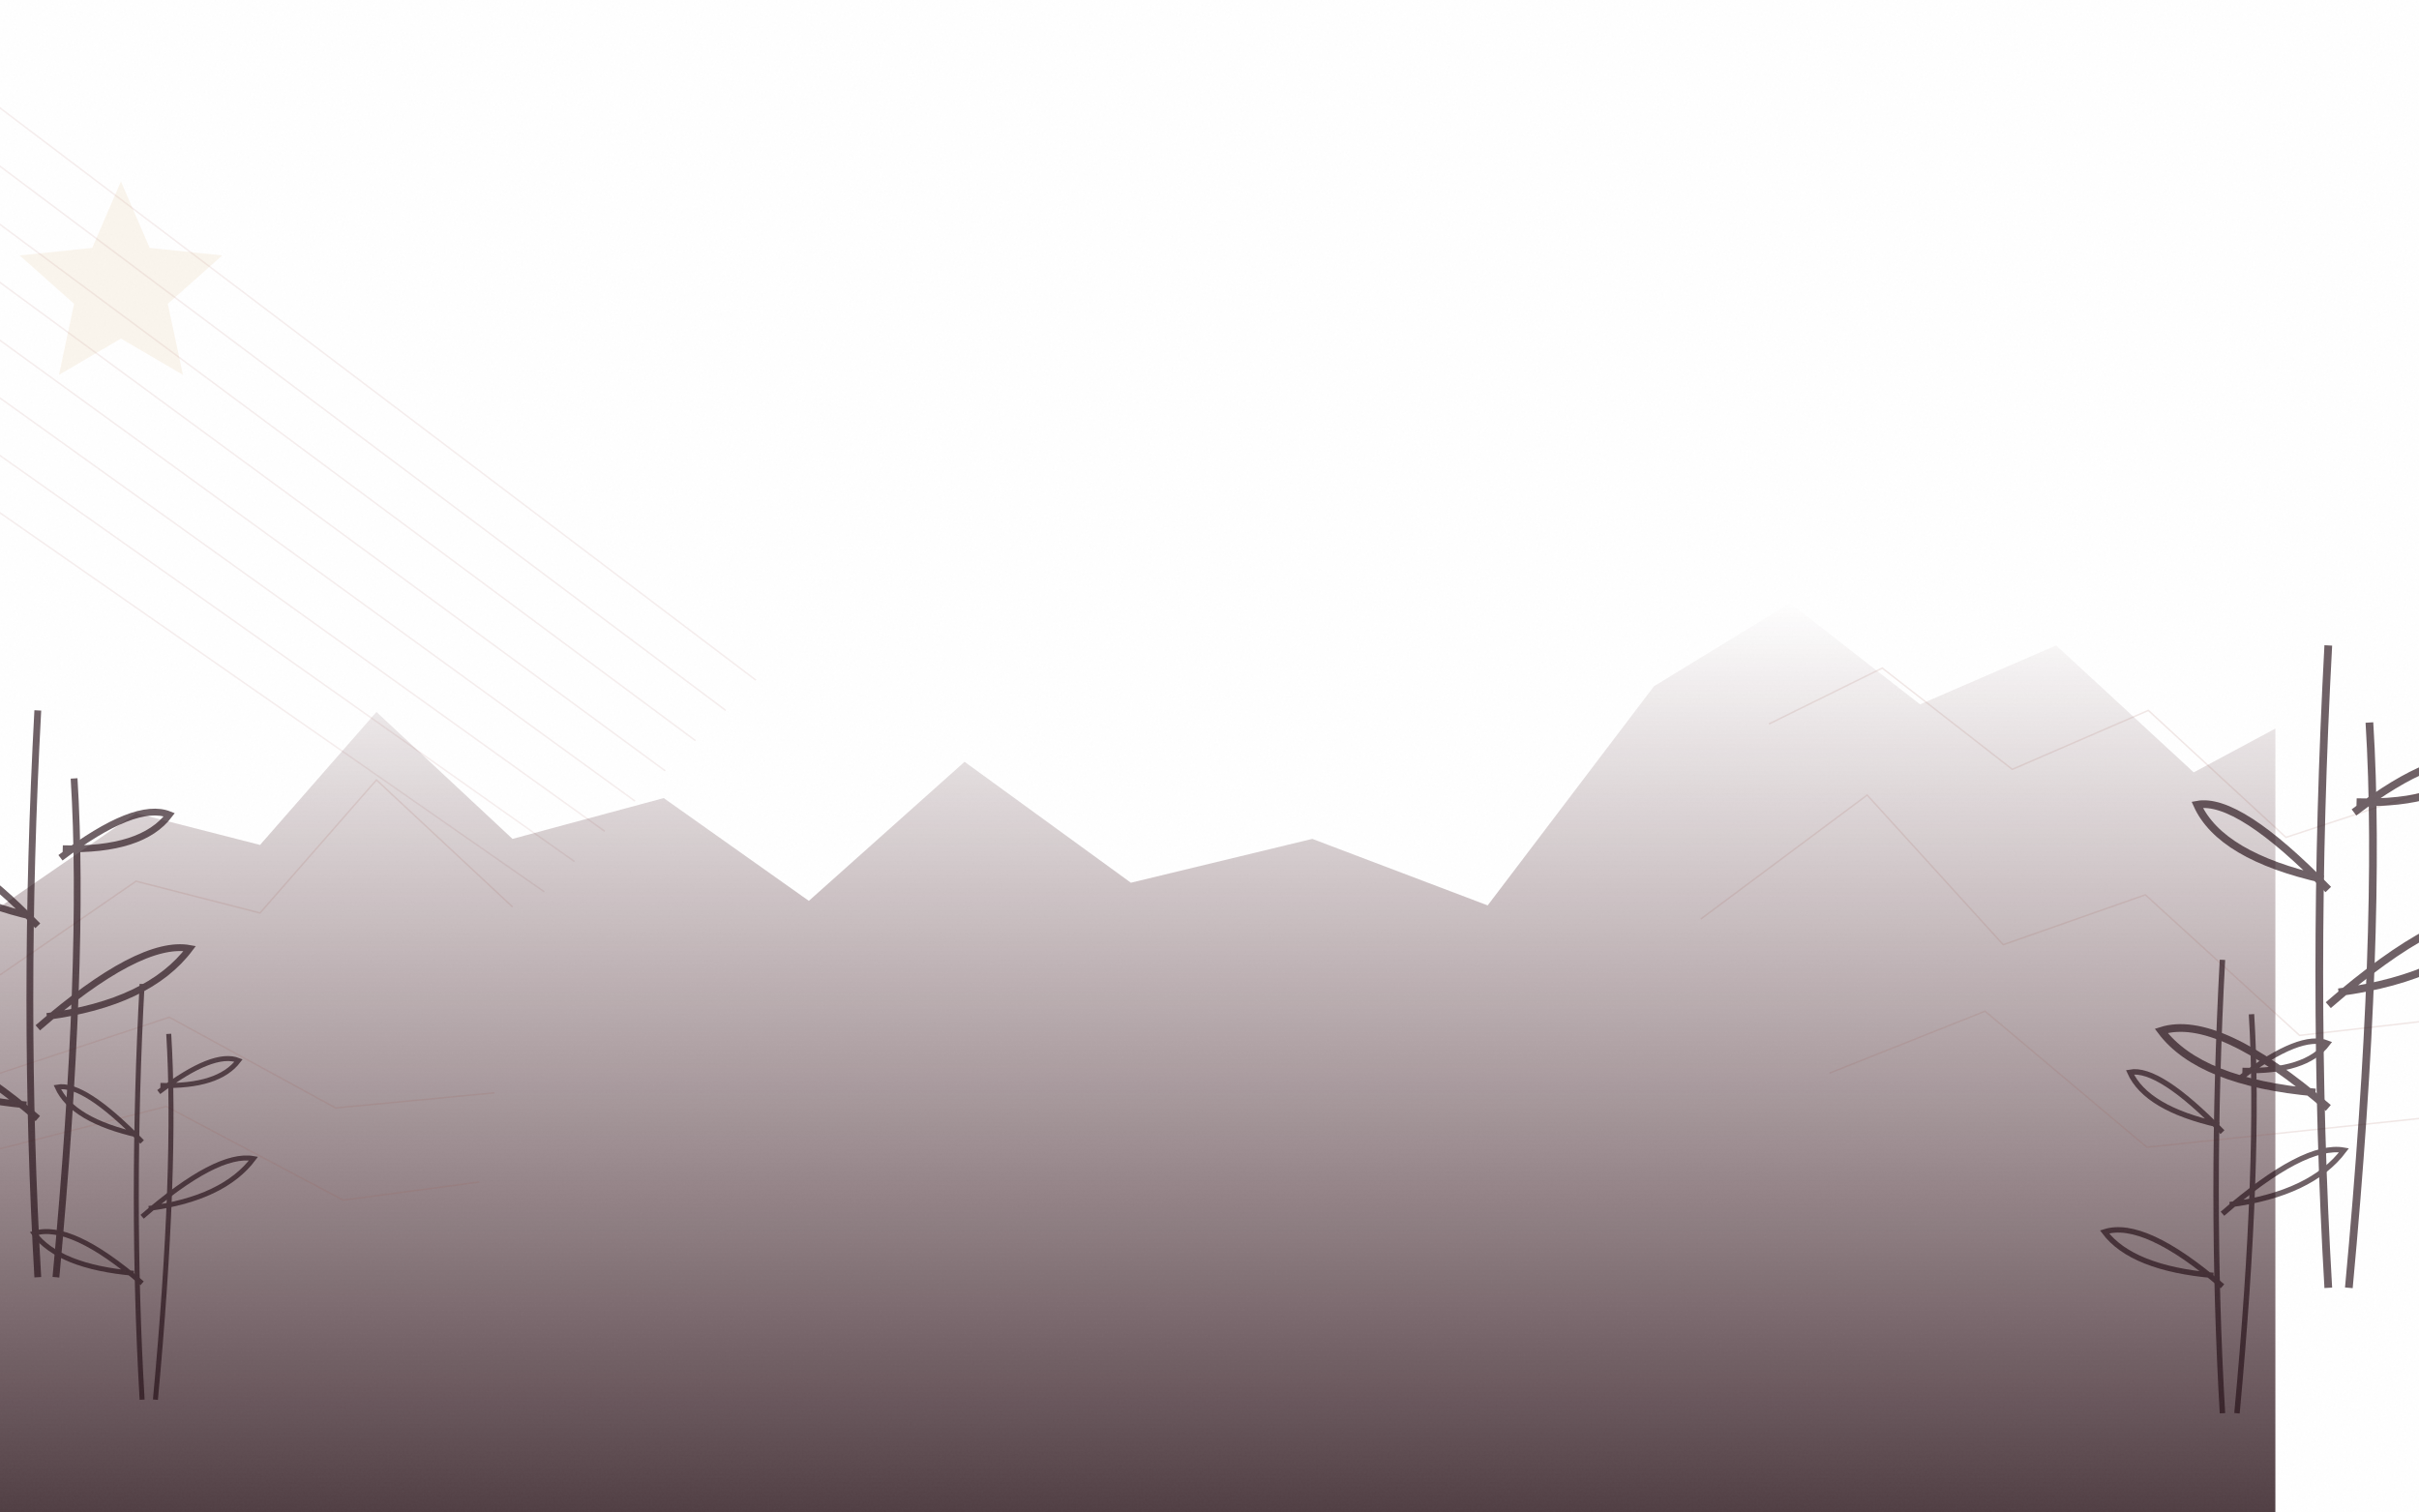
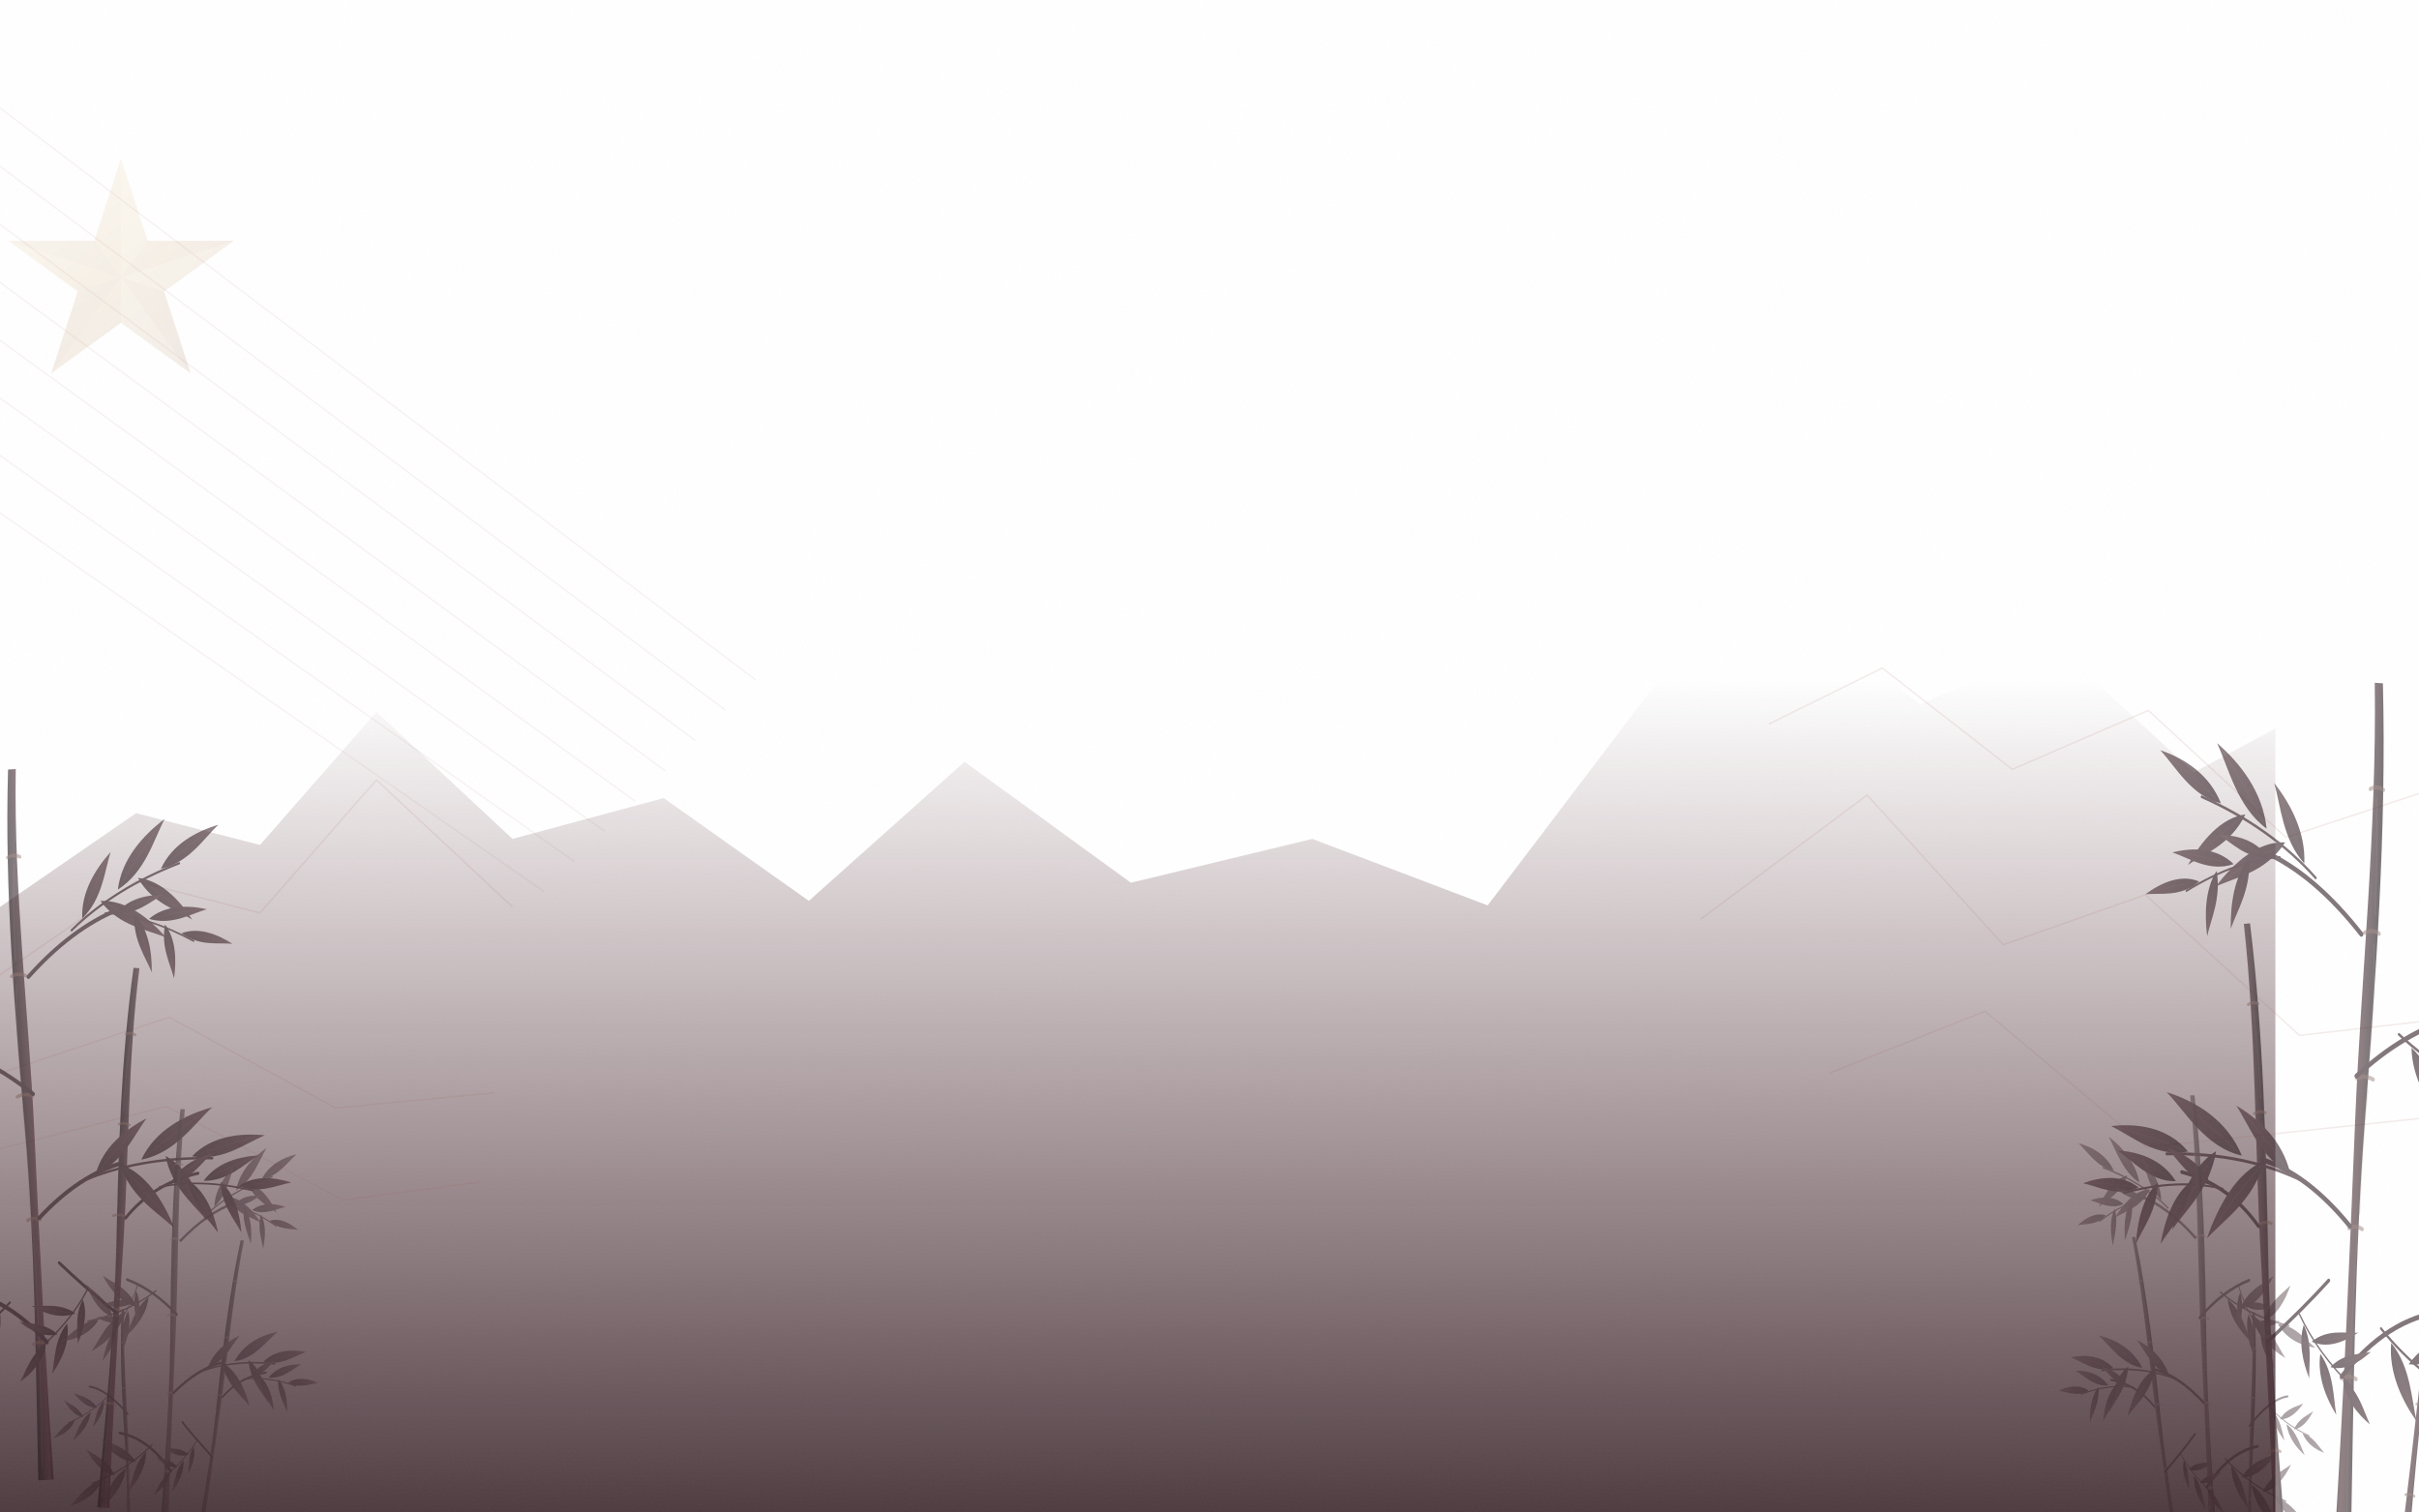
<svg xmlns="http://www.w3.org/2000/svg" width="1600" height="1000" viewBox="0 0 1600 1000" fill="none">
  <defs>
-     <linearGradient id="fade" x2="0" y2="1">
+     <linearGradient id="hill" x1="800" y1="450" x2="800" y2="1000" gradientUnits="userSpaceOnUse">
      <stop stop-color="#44141d" stop-opacity="0" />
      <stop offset="1" stop-color="#220b12" stop-opacity=".8" />
    </linearGradient>
-     <filter id="grain">
+     <linearGradient id="gold" x1="30" y1="110" x2="135" y2="240" gradientUnits="userSpaceOnUse">
+       <stop stop-color="#f1d395" />
+       <stop offset=".5" stop-color="#c39857" />
+       <stop offset="1" stop-color="#916038" />
+     </linearGradient>
+     <linearGradient id="stem" x1="-5" y1="0" x2="6" y2="0" gradientUnits="userSpaceOnUse">
+       <stop stop-color="#1b1014" />
+       <stop offset=".45" stop-color="#352026" />
+       <stop offset=".7" stop-color="#42252a" />
+       <stop offset="1" stop-color="#211016" />
+     </linearGradient>
+     <linearGradient id="leafColor" x1="0" y1="0" x2="65" y2="-23" gradientUnits="userSpaceOnUse">
+       <stop stop-color="#241219" />
+       <stop offset="1" stop-color="#3e242a" />
+     </linearGradient>
+     <filter id="grain" x="0" y="0" width="100%" height="100%">
      <feTurbulence type="fractalNoise" baseFrequency=".7" numOctaves="3" stitchTiles="stitch" />
      <feColorMatrix type="saturate" values="0" />
      <feComponentTransfer>
        <feFuncA type="linear" slope=".055" />
      </feComponentTransfer>
    </filter>
-     <g id="bamboo" stroke="#210b12" stroke-width="3">
-       <path d="M0 0Q-7-120 0-250M8 0Q21-140 16-220" />
-       <path d="M0-70q-43-37-65-30 15 20 60 24M0-110q45-39 67-35-18 24-63 30M0-155q-35-36-51-33 9 20 49 29M10-185q33-25 48-19-12 16-47 15" />
+     <g id="leaf">
+       <path d="M0 0C16-18 42-23 65-23 48-15 28 2 0 0Z" fill="url(#leafColor)" />
+       <path d="M3-1Q28-12 60-22" stroke="#735047" stroke-opacity=".18" stroke-width=".6" />
+     </g>
+     <g id="spray">
+       <path d="M0 0Q35-24 86-35" stroke="#2c161e" stroke-width="1.5" stroke-linecap="round" />
+       <use href="#leaf" transform="translate(9 -7) rotate(-38) scale(.72)" />
+       <use href="#leaf" transform="translate(24 -17) rotate(53) scale(.8)" />
+       <use href="#leaf" transform="translate(38 -23) rotate(-27) scale(.86)" />
+       <use href="#leaf" transform="translate(54 -29) rotate(61) scale(.72)" />
+       <use href="#leaf" transform="translate(72 -33) rotate(-8) scale(.76)" />
+     </g>
+     <g id="culm">
+       <path d="M-5 8C-3-64 0-128-3-196S-9-334-3-405L2-405C-3-334 3-263 3-196S3-64 5 8Z" fill="url(#stem)" />
+       <path d="M-4-71Q0-73 5-71M-4-143Q0-145 4-143M-7-215Q-2-217 3-215M-7-285Q-3-287 2-285M-6-354Q-2-356 2-354" stroke="#634038" stroke-width="2" stroke-opacity=".55" stroke-linecap="round" />
+       <path d="M-2 0Q1-80-1-143M-2-150Q-2-185-4-210M-4-222Q-6-254-4-280M-4-294Q-4-325-2-350" stroke="#735047" stroke-width=".8" stroke-opacity=".23" />
+     </g>
+     <g id="bamboo">
+       <use href="#culm" transform="rotate(-3)" />
+       <use href="#culm" transform="translate(38 18) rotate(4) scale(.76)" />
+       <use href="#culm" transform="translate(-35 28) rotate(-8) scale(.61)" />
+       <g stroke="#28141b" stroke-linecap="round">
+         <path d="M-11-284Q17-312 47-323M-8-216Q-37-237-68-244M-4-144Q22-169 50-176M1-72Q-27-100-61-103" stroke-width="2.4" />
+         <path d="M52-144Q70-164 99-170M46-89Q24-105 9-118M-54-121Q-80-142-100-143" stroke-width="1.8" />
+       </g>
+       <use href="#spray" transform="translate(17 -311) rotate(-7) scale(.86)" />
+       <use href="#spray" transform="translate(39 -321) rotate(38) scale(.64)" />
+       <use href="#spray" transform="translate(-34 -236) rotate(178) scale(.88)" />
+       <use href="#spray" transform="translate(-55 -241) rotate(140) scale(.61)" />
+       <use href="#spray" transform="translate(23 -165) rotate(13) scale(.93)" />
+       <use href="#spray" transform="translate(-23 -95) rotate(170) scale(.82)" />
+       <use href="#spray" transform="translate(74 -162) rotate(24) scale(.65)" />
+       <use href="#spray" transform="translate(27 -102) rotate(155) scale(.52)" />
+       <use href="#spray" transform="translate(-78 -136) rotate(169) scale(.55)" />
    </g>
  </defs>
-   <path d="m80 120 19 44 48 5-36 32 10 47-41-24-41 24 10-47-36-32 48-5Z" fill="#d6a45d" opacity=".11" />
-   <g stroke="#a2524e" opacity=".1">
+   <g opacity=".14">
+     <path d="M80 105 97.63 159.27 154.69 159.27 108.53 192.81 126.16 247.08 80 213.54 33.84 247.08 51.47 192.81 5.31 159.27 62.37 159.27Z" fill="url(#gold)" />
+     <path d="M80 183.54 80 105 97.63 159.27ZM80 183.54 154.69 159.27 108.53 192.81ZM80 183.54 126.16 247.08 80 213.54Z" fill="#fff0bd" opacity=".22" />
+     <path d="M80 183.54 33.84 247.08 51.47 192.81ZM80 183.54 5.31 159.27 62.37 159.27Z" fill="#573023" opacity=".16" />
+   </g>
+   <g stroke="#a2524e" opacity=".07">
    <path d="M-200-80 500 450M-200-40 480 470M-200 0 460 490M-200 40 440 510M-200 80 420 530M-200 120 400 550M-200 160 380 570M-200 200 360 590" />
  </g>
-   <path d="m0 600 90-62 82 21 77-88 90 84 100-27 96 68 103-92 110 80 120-29 116 44 110-145 90-55 86 67 90-39 91 84 54-29v523H0Z" fill="url(#fade)" />
-   <g stroke="#9c554c" stroke-width="1" opacity=".14">
+   <path d="m0 600 90-62 82 21 77-88 90 84 100-27 96 68 103-92 110 80 120-29 116 44 110-145 90-55 86 67 90-39 91 84 54-29v523H0Z" fill="url(#hill)" />
+   <g stroke="#9c554c" stroke-width="1" opacity=".11">
    <path d="m0 645 90-62 82 21 77-88 90 84M1170 479l75-37 86 67 90-39 91 84 88-29M1125 608l110-82 90 99 94-33 102 93 79-9M0 710l112-37 110 60 105-10M0 760l110-28 117 62 90-12M1210 710l103-41 107 90 180-19" />
  </g>
-   <g opacity=".65">
-     <use href="#bamboo" transform="translate(25 845) scale(1.5)" />
-     <use href="#bamboo" transform="translate(94 926) scale(1.1)" />
-     <use href="#bamboo" transform="translate(1540 852) scale(1.7)" />
-     <use href="#bamboo" transform="translate(1470 935) scale(1.2)" />
+   <g opacity=".58">
+     <use href="#bamboo" transform="translate(30 970) scale(1.02 1.14)" />
+     <use href="#bamboo" transform="translate(108 1025) rotate(5) scale(.58 .72)" opacity=".72" />
+     <use href="#bamboo" transform="translate(1550 1010) scale(-1.08 1.38)" />
+     <use href="#bamboo" transform="translate(1465 1040) rotate(-5) scale(-.58 .78)" opacity=".68" />
  </g>
  <rect width="1600" height="1000" filter="url(#grain)" opacity=".5" />
</svg>
